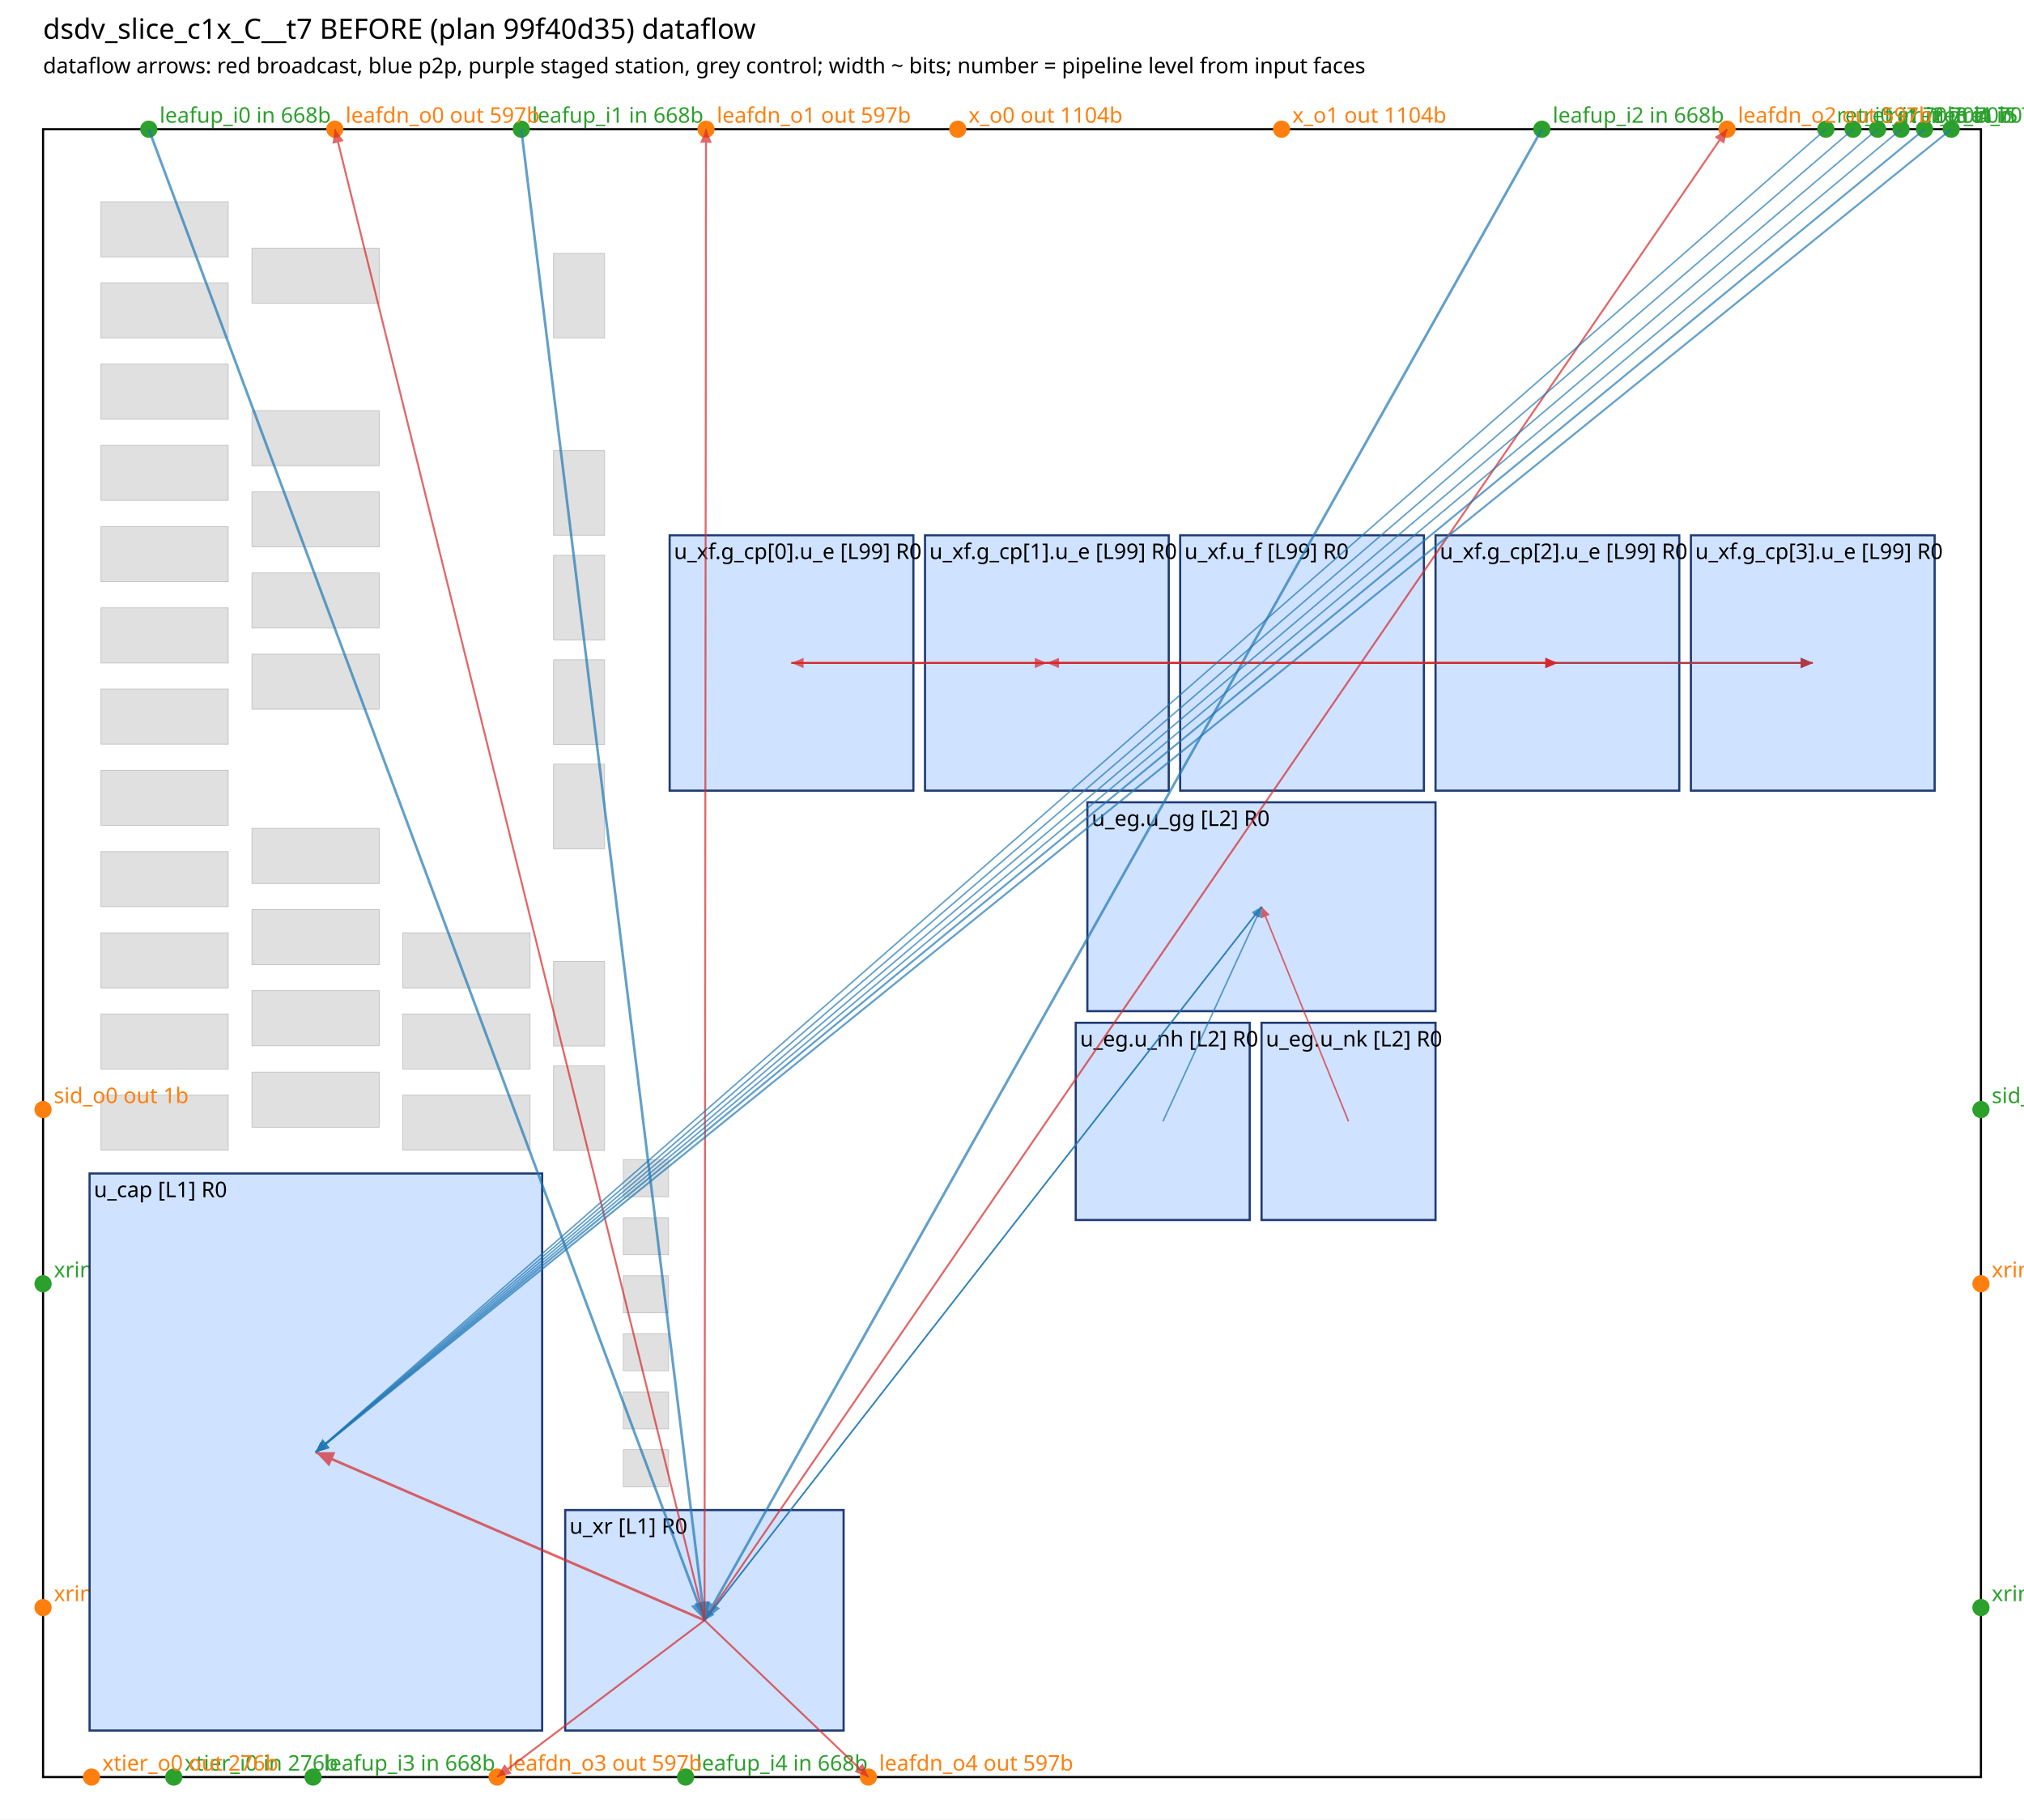
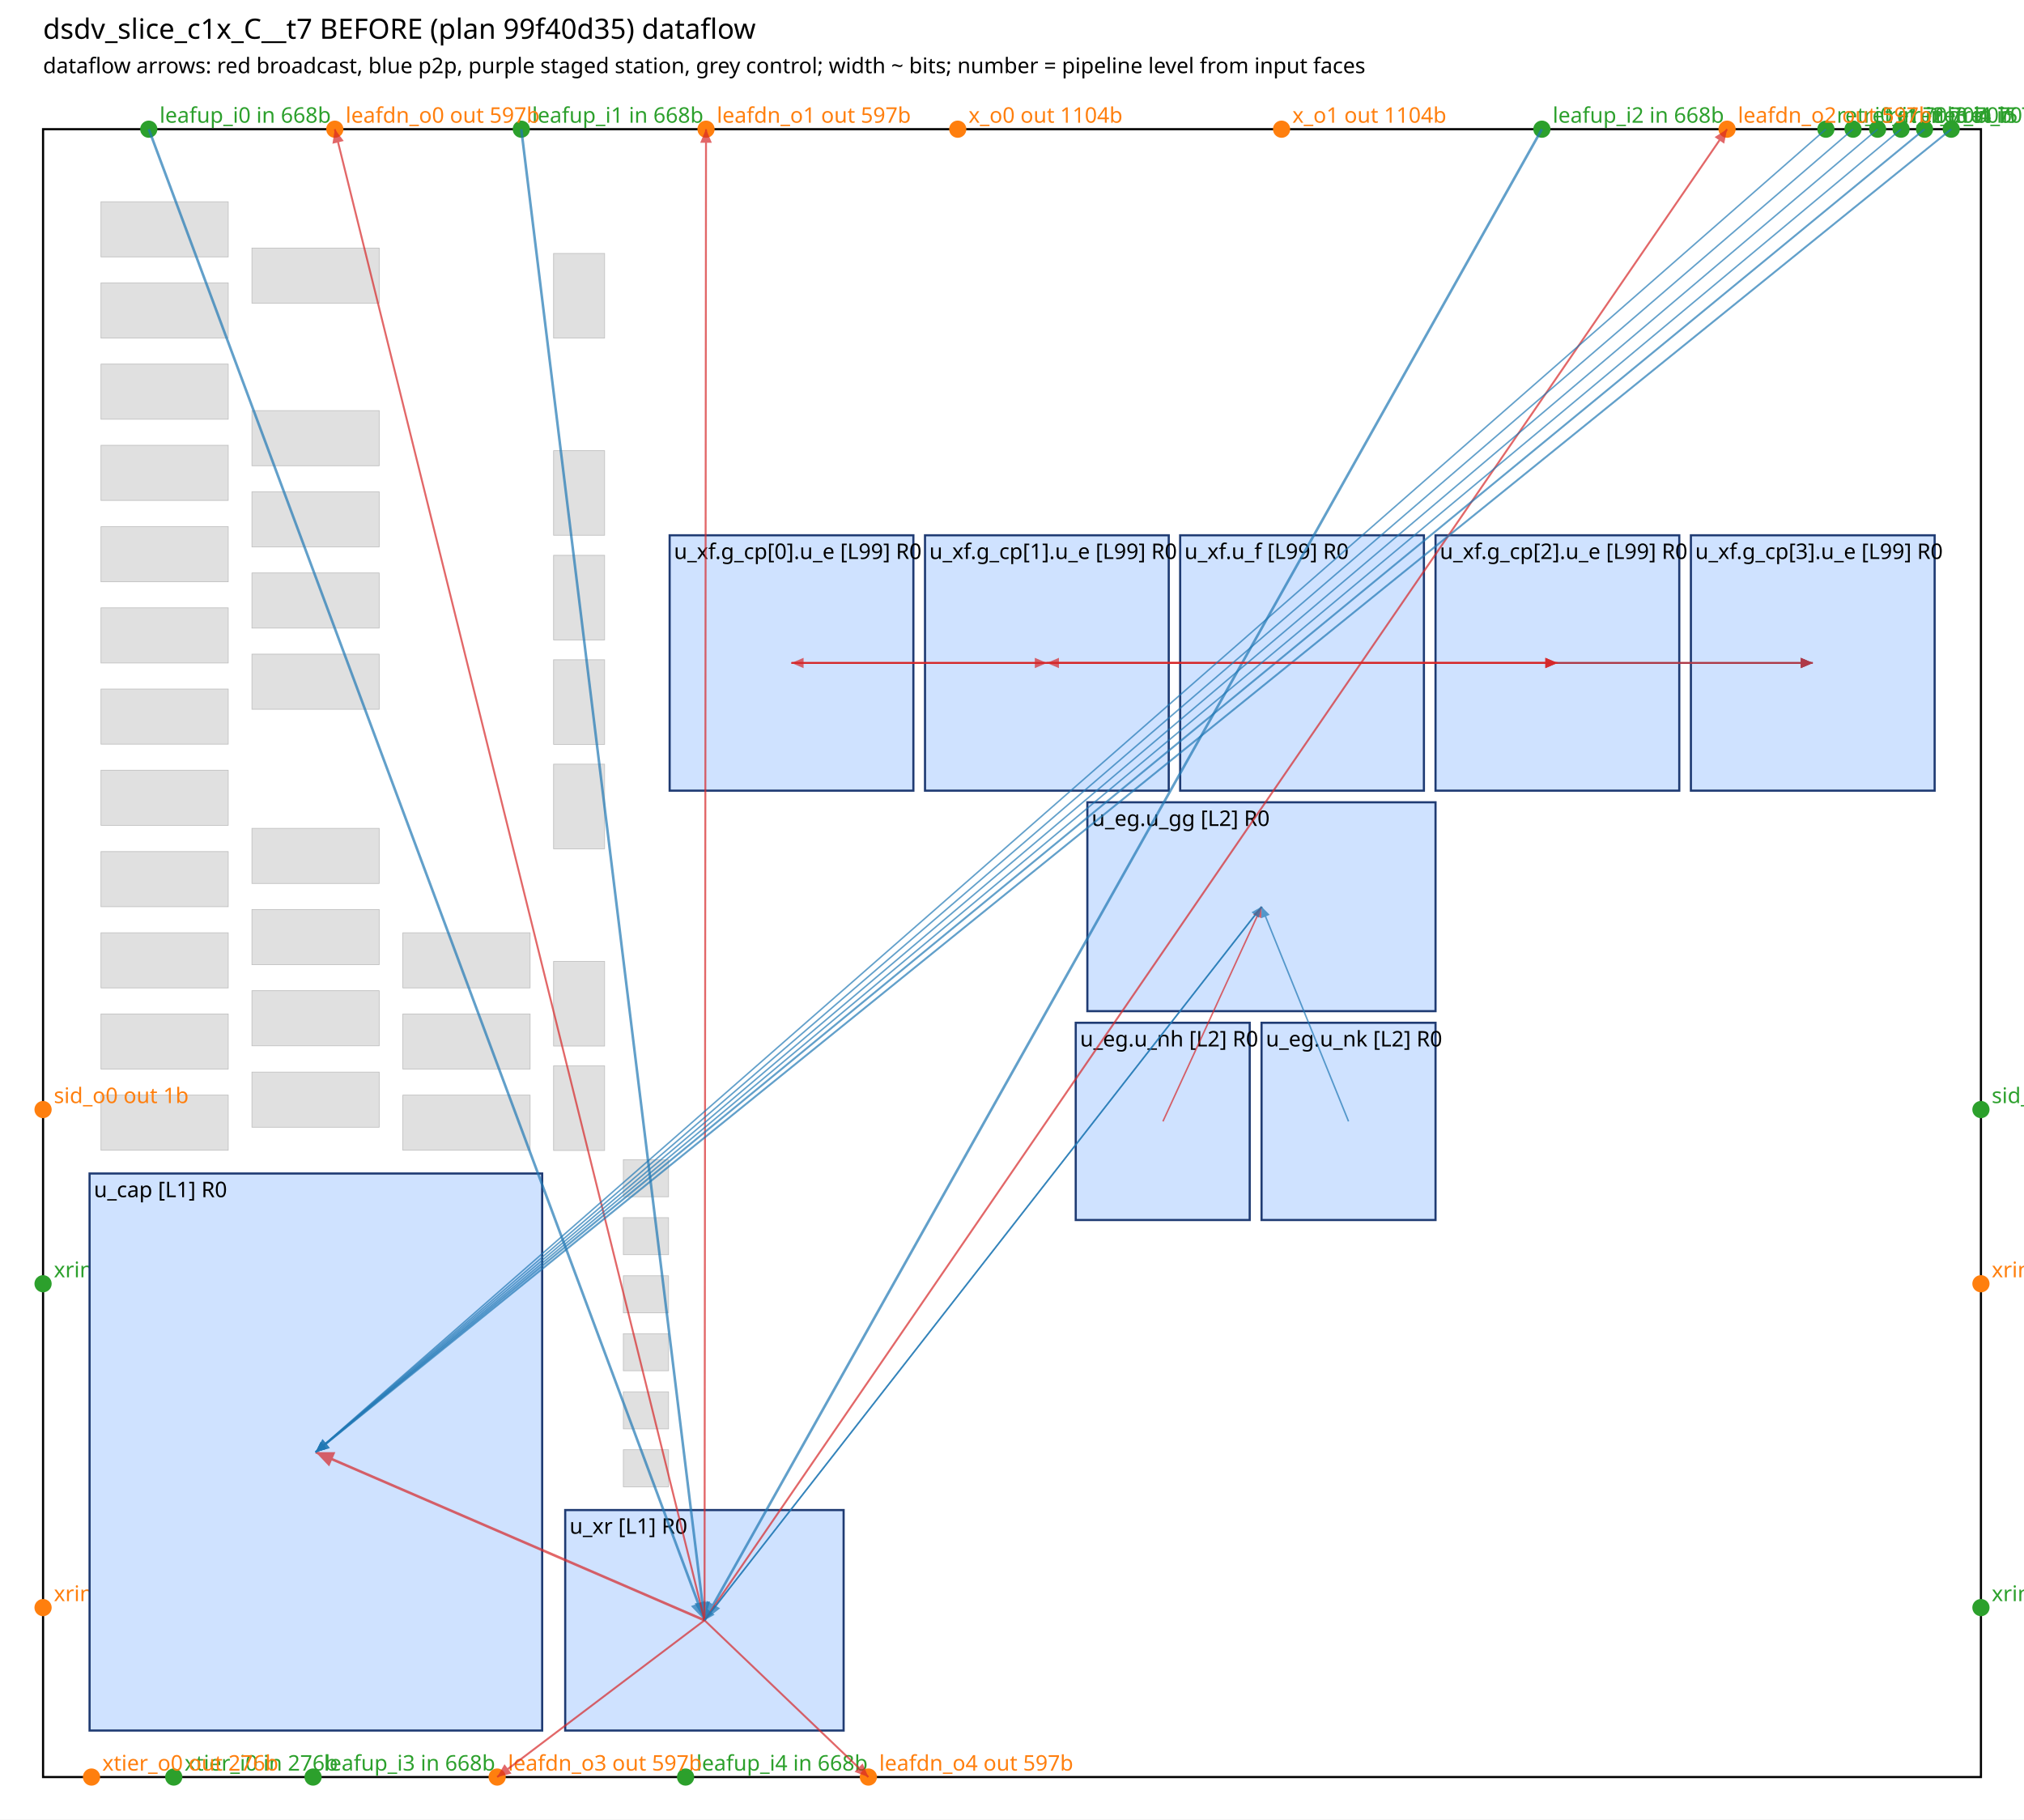
<svg xmlns="http://www.w3.org/2000/svg" width="940" height="845" font-family="sans-serif" font-size="10">
  <defs>
    <marker id="ar" markerWidth="8" markerHeight="8" refX="7" refY="3" orient="auto">
      <path d="M0,0 L7,3 L0,6 z" fill="context-stroke" />
    </marker>
  </defs>
  <rect width="100%" height="100%" fill="white" />
  <text x="20" y="18" font-size="13">dsdv_slice_c1x_C__t7 BEFORE (plan 99f40d35) dataflow</text>
  <text x="20" y="34">dataflow arrows: red broadcast, blue p2p, purple staged station, grey control; width ~ bits; number = pipeline level from input faces</text>
  <rect x="20.0" y="60.0" width="900.0" height="765.3" fill="none" stroke="black" />
  <rect x="46.9" y="508.6" width="59.1" height="25.6" fill="#e0e0e0" stroke="#bbb" stroke-width="0.3" />
  <rect x="46.9" y="470.9" width="59.1" height="25.6" fill="#e0e0e0" stroke="#bbb" stroke-width="0.3" />
  <rect x="46.9" y="433.2" width="59.1" height="25.6" fill="#e0e0e0" stroke="#bbb" stroke-width="0.3" />
  <rect x="46.9" y="395.5" width="59.1" height="25.6" fill="#e0e0e0" stroke="#bbb" stroke-width="0.3" />
  <rect x="46.9" y="357.7" width="59.1" height="25.6" fill="#e0e0e0" stroke="#bbb" stroke-width="0.3" />
  <rect x="46.9" y="320.0" width="59.1" height="25.6" fill="#e0e0e0" stroke="#bbb" stroke-width="0.3" />
  <rect x="46.9" y="282.3" width="59.1" height="25.6" fill="#e0e0e0" stroke="#bbb" stroke-width="0.3" />
  <rect x="46.9" y="244.6" width="59.1" height="25.6" fill="#e0e0e0" stroke="#bbb" stroke-width="0.3" />
  <rect x="46.9" y="206.8" width="59.1" height="25.6" fill="#e0e0e0" stroke="#bbb" stroke-width="0.3" />
  <rect x="46.9" y="169.1" width="59.1" height="25.6" fill="#e0e0e0" stroke="#bbb" stroke-width="0.3" />
  <rect x="46.9" y="131.4" width="59.1" height="25.6" fill="#e0e0e0" stroke="#bbb" stroke-width="0.3" />
  <rect x="46.9" y="93.7" width="59.1" height="25.6" fill="#e0e0e0" stroke="#bbb" stroke-width="0.3" />
  <rect x="117.0" y="497.9" width="59.1" height="25.6" fill="#e0e0e0" stroke="#bbb" stroke-width="0.3" />
  <rect x="117.0" y="460.1" width="59.1" height="25.6" fill="#e0e0e0" stroke="#bbb" stroke-width="0.3" />
  <rect x="117.0" y="422.4" width="59.1" height="25.6" fill="#e0e0e0" stroke="#bbb" stroke-width="0.3" />
  <rect x="117.0" y="384.7" width="59.1" height="25.6" fill="#e0e0e0" stroke="#bbb" stroke-width="0.3" />
  <rect x="117.0" y="303.8" width="59.1" height="25.6" fill="#e0e0e0" stroke="#bbb" stroke-width="0.3" />
  <rect x="117.0" y="266.1" width="59.1" height="25.6" fill="#e0e0e0" stroke="#bbb" stroke-width="0.3" />
  <rect x="117.0" y="228.4" width="59.1" height="25.6" fill="#e0e0e0" stroke="#bbb" stroke-width="0.3" />
  <rect x="117.0" y="190.7" width="59.1" height="25.6" fill="#e0e0e0" stroke="#bbb" stroke-width="0.3" />
  <rect x="117.0" y="115.2" width="59.1" height="25.6" fill="#e0e0e0" stroke="#bbb" stroke-width="0.3" />
  <rect x="187.1" y="508.6" width="59.1" height="25.6" fill="#e0e0e0" stroke="#bbb" stroke-width="0.3" />
  <rect x="187.1" y="470.9" width="59.1" height="25.6" fill="#e0e0e0" stroke="#bbb" stroke-width="0.3" />
  <rect x="187.1" y="433.2" width="59.1" height="25.6" fill="#e0e0e0" stroke="#bbb" stroke-width="0.3" />
  <rect x="257.1" y="495.0" width="23.7" height="39.3" fill="#e0e0e0" stroke="#bbb" stroke-width="0.3" />
  <rect x="257.1" y="446.5" width="23.7" height="39.3" fill="#e0e0e0" stroke="#bbb" stroke-width="0.3" />
  <rect x="257.1" y="354.9" width="23.7" height="39.3" fill="#e0e0e0" stroke="#bbb" stroke-width="0.3" />
  <rect x="257.1" y="306.4" width="23.7" height="39.3" fill="#e0e0e0" stroke="#bbb" stroke-width="0.3" />
  <rect x="257.1" y="257.9" width="23.7" height="39.3" fill="#e0e0e0" stroke="#bbb" stroke-width="0.3" />
  <rect x="257.1" y="209.3" width="23.7" height="39.3" fill="#e0e0e0" stroke="#bbb" stroke-width="0.3" />
  <rect x="257.1" y="117.7" width="23.7" height="39.3" fill="#e0e0e0" stroke="#bbb" stroke-width="0.3" />
  <rect x="289.5" y="673.3" width="21.0" height="17.2" fill="#e0e0e0" stroke="#bbb" stroke-width="0.3" />
  <rect x="289.5" y="646.4" width="21.0" height="17.2" fill="#e0e0e0" stroke="#bbb" stroke-width="0.3" />
  <rect x="289.5" y="619.4" width="21.0" height="17.2" fill="#e0e0e0" stroke="#bbb" stroke-width="0.3" />
  <rect x="289.5" y="592.5" width="21.0" height="17.2" fill="#e0e0e0" stroke="#bbb" stroke-width="0.3" />
  <rect x="289.5" y="565.5" width="21.0" height="17.2" fill="#e0e0e0" stroke="#bbb" stroke-width="0.3" />
  <rect x="289.5" y="538.6" width="21.0" height="17.2" fill="#e0e0e0" stroke="#bbb" stroke-width="0.3" />
  <circle cx="920.0" cy="746.6" r="4" fill="#2ca02c" />
  <text x="925.0" y="743.6" fill="#2ca02c">xring_i0 in 1104b</text>
  <circle cx="920.0" cy="515.3" r="4" fill="#2ca02c" />
  <text x="925.0" y="512.3" fill="#2ca02c">sid_i0 in 1b</text>
  <circle cx="69.1" cy="60.0" r="4" fill="#2ca02c" />
  <text x="74.1" y="57.0" fill="#2ca02c">leafup_i0 in 668b</text>
  <circle cx="242.1" cy="60.0" r="4" fill="#2ca02c" />
  <text x="247.1" y="57.0" fill="#2ca02c">leafup_i1 in 668b</text>
  <circle cx="716.1" cy="60.0" r="4" fill="#2ca02c" />
  <text x="721.1" y="57.0" fill="#2ca02c">leafup_i2 in 668b</text>
  <circle cx="848.0" cy="60.0" r="4" fill="#2ca02c" />
  <text x="853.0" y="57.0" fill="#2ca02c">ret_i0 in 70b</text>
  <circle cx="860.6" cy="60.0" r="4" fill="#2ca02c" />
  <text x="865.6" y="57.0" fill="#2ca02c">ret_i1 in 70b</text>
  <circle cx="872.0" cy="60.0" r="4" fill="#2ca02c" />
  <text x="877.0" y="57.0" fill="#2ca02c">ret_i2 in 70b</text>
  <circle cx="882.9" cy="60.0" r="4" fill="#2ca02c" />
  <text x="887.9" y="57.0" fill="#2ca02c">ret_i3 in 70b</text>
  <circle cx="893.8" cy="60.0" r="4" fill="#2ca02c" />
  <text x="898.8" y="57.0" fill="#2ca02c">ret_i4 in 70b</text>
  <circle cx="906.2" cy="60.0" r="4" fill="#2ca02c" />
  <text x="911.2" y="57.0" fill="#2ca02c">ret_i5 in 70b</text>
  <circle cx="80.7" cy="825.3" r="4" fill="#2ca02c" />
  <text x="85.7" y="822.3" fill="#2ca02c">xtier_i0 in 276b</text>
  <circle cx="145.4" cy="825.3" r="4" fill="#2ca02c" />
  <text x="150.4" y="822.3" fill="#2ca02c">leafup_i3 in 668b</text>
  <circle cx="318.4" cy="825.3" r="4" fill="#2ca02c" />
  <text x="323.4" y="822.3" fill="#2ca02c">leafup_i4 in 668b</text>
  <circle cx="20.0" cy="596.2" r="4" fill="#2ca02c" />
  <text x="25.0" y="593.2" fill="#2ca02c">xring_i1 in 1104b</text>
  <circle cx="920.0" cy="596.2" r="4" fill="#ff7f0e" />
  <text x="925.0" y="593.2" fill="#ff7f0e">xring_o0 out 1104b</text>
  <circle cx="155.5" cy="60.0" r="4" fill="#ff7f0e" />
  <text x="160.5" y="57.0" fill="#ff7f0e">leafdn_o0 out 597b</text>
  <circle cx="327.9" cy="60.0" r="4" fill="#ff7f0e" />
  <text x="332.9" y="57.0" fill="#ff7f0e">leafdn_o1 out 597b</text>
  <circle cx="444.8" cy="60.0" r="4" fill="#ff7f0e" />
  <text x="449.8" y="57.0" fill="#ff7f0e">x_o0 out 1104b</text>
  <circle cx="595.2" cy="60.0" r="4" fill="#ff7f0e" />
  <text x="600.2" y="57.0" fill="#ff7f0e">x_o1 out 1104b</text>
  <circle cx="802.1" cy="60.0" r="4" fill="#ff7f0e" />
  <text x="807.1" y="57.0" fill="#ff7f0e">leafdn_o2 out 597b</text>
  <circle cx="42.5" cy="825.3" r="4" fill="#ff7f0e" />
  <text x="47.5" y="822.3" fill="#ff7f0e">xtier_o0 out 276b</text>
  <circle cx="230.9" cy="825.3" r="4" fill="#ff7f0e" />
  <text x="235.9" y="822.3" fill="#ff7f0e">leafdn_o3 out 597b</text>
  <circle cx="403.3" cy="825.3" r="4" fill="#ff7f0e" />
  <text x="408.3" y="822.3" fill="#ff7f0e">leafdn_o4 out 597b</text>
  <circle cx="20.0" cy="746.6" r="4" fill="#ff7f0e" />
  <text x="25.0" y="743.6" fill="#ff7f0e">xring_o1 out 1104b</text>
  <circle cx="20.0" cy="515.3" r="4" fill="#ff7f0e" />
  <text x="25.0" y="512.3" fill="#ff7f0e">sid_o0 out 1b</text>
  <rect x="41.6" y="545.0" width="210.2" height="258.7" fill="#cfe2ff" stroke="#1f3b73" />
  <text x="43.6" y="556.0">u_cap [L1] R0</text>
  <rect x="262.5" y="701.3" width="129.3" height="102.4" fill="#cfe2ff" stroke="#1f3b73" />
  <text x="264.5" y="712.3">u_xr [L1] R0</text>
  <rect x="499.6" y="475.0" width="80.8" height="91.6" fill="#cfe2ff" stroke="#1f3b73" />
  <text x="501.6" y="486.0">u_eg.u_nh [L2] R0</text>
  <rect x="585.9" y="475.0" width="80.8" height="91.6" fill="#cfe2ff" stroke="#1f3b73" />
  <text x="587.9" y="486.0">u_eg.u_nk [L2] R0</text>
  <rect x="505.0" y="372.6" width="161.7" height="97.0" fill="#cfe2ff" stroke="#1f3b73" />
  <text x="507.0" y="383.6">u_eg.u_gg [L2] R0</text>
  <rect x="311.0" y="248.6" width="113.2" height="118.6" fill="#cfe2ff" stroke="#1f3b73" />
  <text x="313.0" y="259.6">u_xf.g_cp[0].u_e [L99] R0</text>
  <rect x="429.6" y="248.6" width="113.2" height="118.6" fill="#cfe2ff" stroke="#1f3b73" />
  <text x="431.6" y="259.6">u_xf.g_cp[1].u_e [L99] R0</text>
  <rect x="548.1" y="248.6" width="113.2" height="118.6" fill="#cfe2ff" stroke="#1f3b73" />
  <text x="550.1" y="259.6">u_xf.u_f [L99] R0</text>
  <rect x="666.7" y="248.6" width="113.2" height="118.6" fill="#cfe2ff" stroke="#1f3b73" />
  <text x="668.7" y="259.6">u_xf.g_cp[2].u_e [L99] R0</text>
  <rect x="785.3" y="248.6" width="113.2" height="118.6" fill="#cfe2ff" stroke="#1f3b73" />
  <text x="787.3" y="259.6">u_xf.g_cp[3].u_e [L99] R0</text>
  <line x1="69.1" y1="60.0" x2="327.2" y2="752.5" stroke="#1f77b4" stroke-width="1.2" opacity="0.7" marker-end="url(#ar)" />
  <line x1="242.1" y1="60.0" x2="327.2" y2="752.5" stroke="#1f77b4" stroke-width="1.2" opacity="0.7" marker-end="url(#ar)" />
  <line x1="716.1" y1="60.0" x2="327.2" y2="752.5" stroke="#1f77b4" stroke-width="1.2" opacity="0.7" marker-end="url(#ar)" />
  <line x1="327.2" y1="752.5" x2="146.6" y2="674.4" stroke="#d62728" stroke-width="1.2" opacity="0.7" marker-end="url(#ar)" />
  <line x1="327.2" y1="752.5" x2="155.5" y2="60.0" stroke="#d62728" stroke-width="0.9" opacity="0.7" marker-end="url(#ar)" />
  <line x1="327.2" y1="752.5" x2="327.9" y2="60.0" stroke="#d62728" stroke-width="0.9" opacity="0.7" marker-end="url(#ar)" />
  <line x1="327.2" y1="752.5" x2="802.1" y2="60.0" stroke="#d62728" stroke-width="0.9" opacity="0.7" marker-end="url(#ar)" />
  <line x1="327.2" y1="752.5" x2="230.9" y2="825.3" stroke="#d62728" stroke-width="0.9" opacity="0.7" marker-end="url(#ar)" />
  <line x1="327.2" y1="752.5" x2="403.3" y2="825.3" stroke="#d62728" stroke-width="0.9" opacity="0.7" marker-end="url(#ar)" />
  <line x1="893.8" y1="60.0" x2="146.6" y2="674.4" stroke="#1f77b4" stroke-width="0.9" opacity="0.7" marker-end="url(#ar)" />
  <line x1="906.2" y1="60.0" x2="146.6" y2="674.4" stroke="#1f77b4" stroke-width="0.9" opacity="0.7" marker-end="url(#ar)" />
  <line x1="367.6" y1="307.9" x2="841.9" y2="307.9" stroke="#d62728" stroke-width="0.8" opacity="0.7" marker-end="url(#ar)" />
  <line x1="486.2" y1="307.9" x2="841.9" y2="307.9" stroke="#d62728" stroke-width="0.8" opacity="0.7" marker-end="url(#ar)" />
  <line x1="723.3" y1="307.9" x2="841.9" y2="307.9" stroke="#1f77b4" stroke-width="0.8" opacity="0.7" marker-end="url(#ar)" />
  <line x1="367.6" y1="307.9" x2="723.3" y2="307.9" stroke="#d62728" stroke-width="0.8" opacity="0.7" marker-end="url(#ar)" />
  <line x1="486.2" y1="307.9" x2="723.3" y2="307.9" stroke="#d62728" stroke-width="0.8" opacity="0.7" marker-end="url(#ar)" />
  <line x1="367.6" y1="307.9" x2="486.2" y2="307.9" stroke="#d62728" stroke-width="0.8" opacity="0.7" marker-end="url(#ar)" />
  <line x1="604.7" y1="307.9" x2="841.9" y2="307.9" stroke="#d62728" stroke-width="0.8" opacity="0.7" marker-end="url(#ar)" />
  <line x1="604.7" y1="307.9" x2="723.3" y2="307.9" stroke="#d62728" stroke-width="0.8" opacity="0.7" marker-end="url(#ar)" />
  <line x1="604.7" y1="307.9" x2="486.2" y2="307.9" stroke="#d62728" stroke-width="0.8" opacity="0.7" marker-end="url(#ar)" />
  <line x1="604.7" y1="307.9" x2="367.6" y2="307.9" stroke="#d62728" stroke-width="0.8" opacity="0.7" marker-end="url(#ar)" />
  <line x1="848.0" y1="60.0" x2="146.6" y2="674.4" stroke="#1f77b4" stroke-width="0.7" opacity="0.7" marker-end="url(#ar)" />
  <line x1="860.6" y1="60.0" x2="146.6" y2="674.4" stroke="#1f77b4" stroke-width="0.7" opacity="0.7" marker-end="url(#ar)" />
  <line x1="872.0" y1="60.0" x2="146.6" y2="674.4" stroke="#1f77b4" stroke-width="0.7" opacity="0.7" marker-end="url(#ar)" />
  <line x1="882.9" y1="60.0" x2="146.6" y2="674.4" stroke="#1f77b4" stroke-width="0.7" opacity="0.7" marker-end="url(#ar)" />
  <line x1="585.9" y1="421.1" x2="327.2" y2="752.5" stroke="#1f77b4" stroke-width="0.7" opacity="0.7" marker-end="url(#ar)" />
-   <line x1="540.1" y1="520.8" x2="585.9" y2="421.1" stroke="#1f77b4" stroke-width="0.7" opacity="0.7" marker-end="url(#ar)" />
-   <line x1="626.3" y1="520.8" x2="585.9" y2="421.1" stroke="#d62728" stroke-width="0.7" opacity="0.7" marker-end="url(#ar)" />
+   <line x1="540.1" y1="520.8" x2="585.9" y2="421.1" stroke="#d62728" stroke-width="0.7" opacity="0.7" marker-end="url(#ar)" />
+   <line x1="626.3" y1="520.8" x2="585.9" y2="421.1" stroke="#1f77b4" stroke-width="0.7" opacity="0.7" marker-end="url(#ar)" />
  <line x1="327.2" y1="752.5" x2="585.9" y2="421.1" stroke="#1f77b4" stroke-width="0.7" opacity="0.7" marker-end="url(#ar)" />
</svg>
